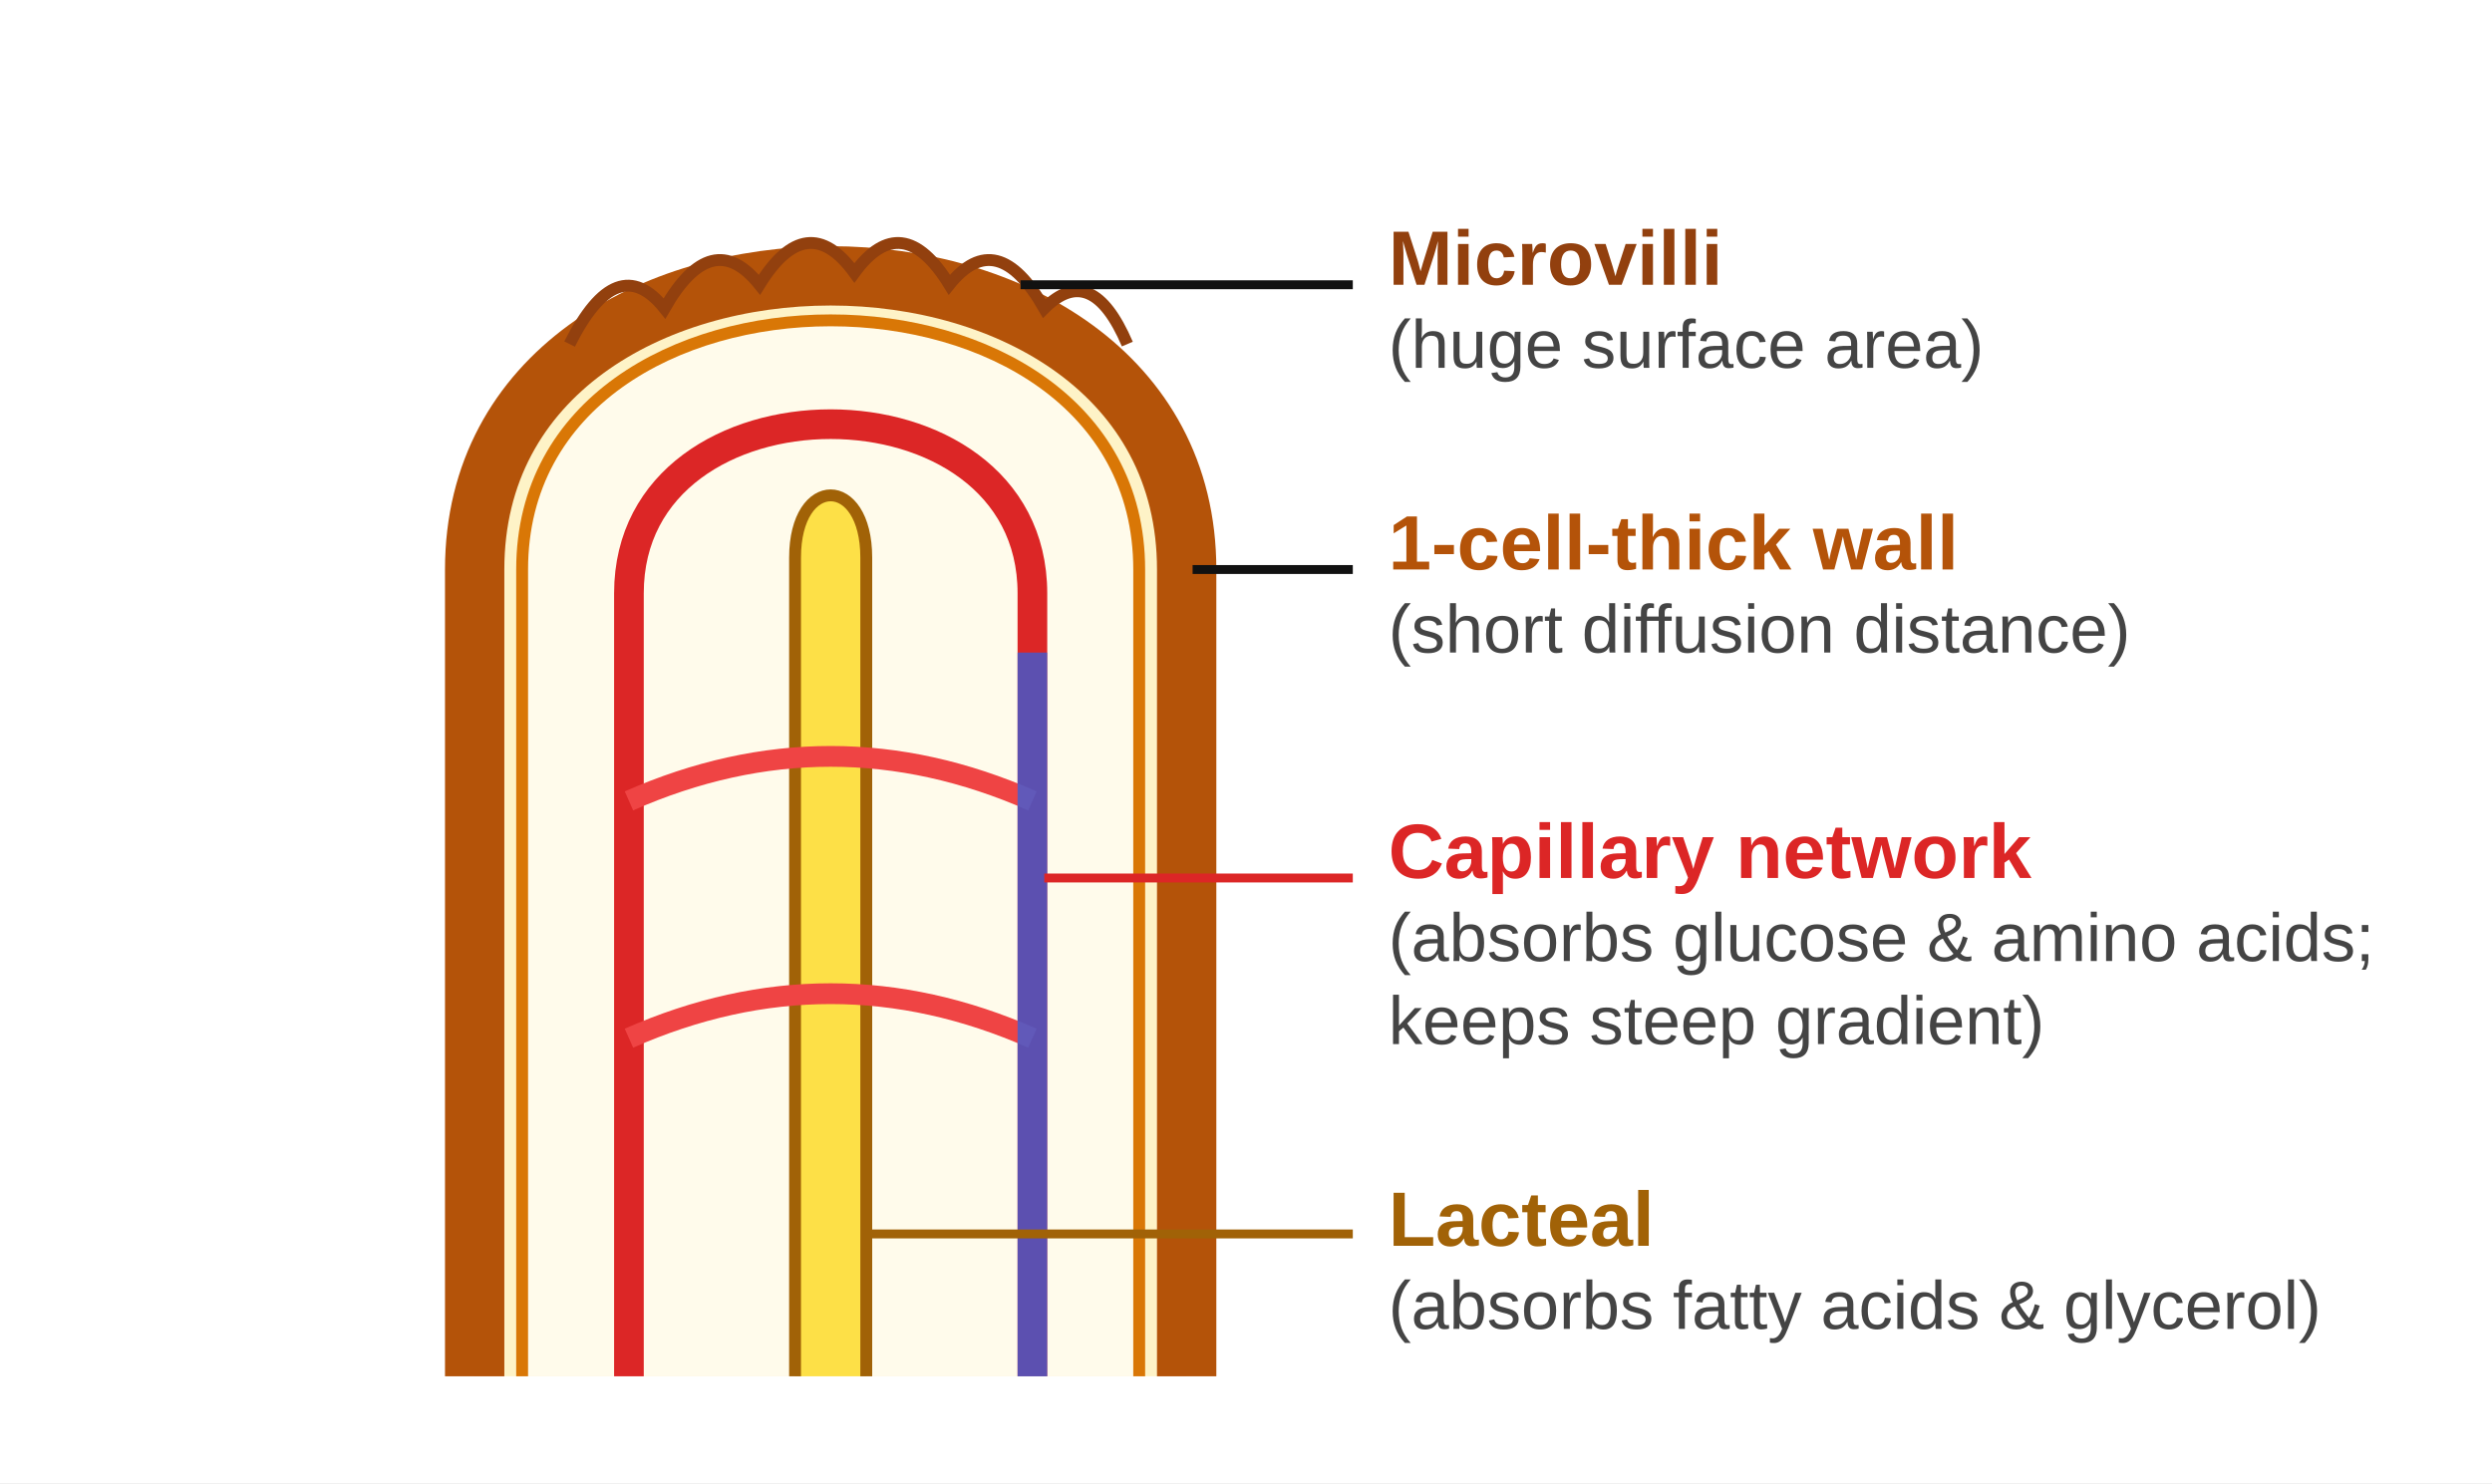
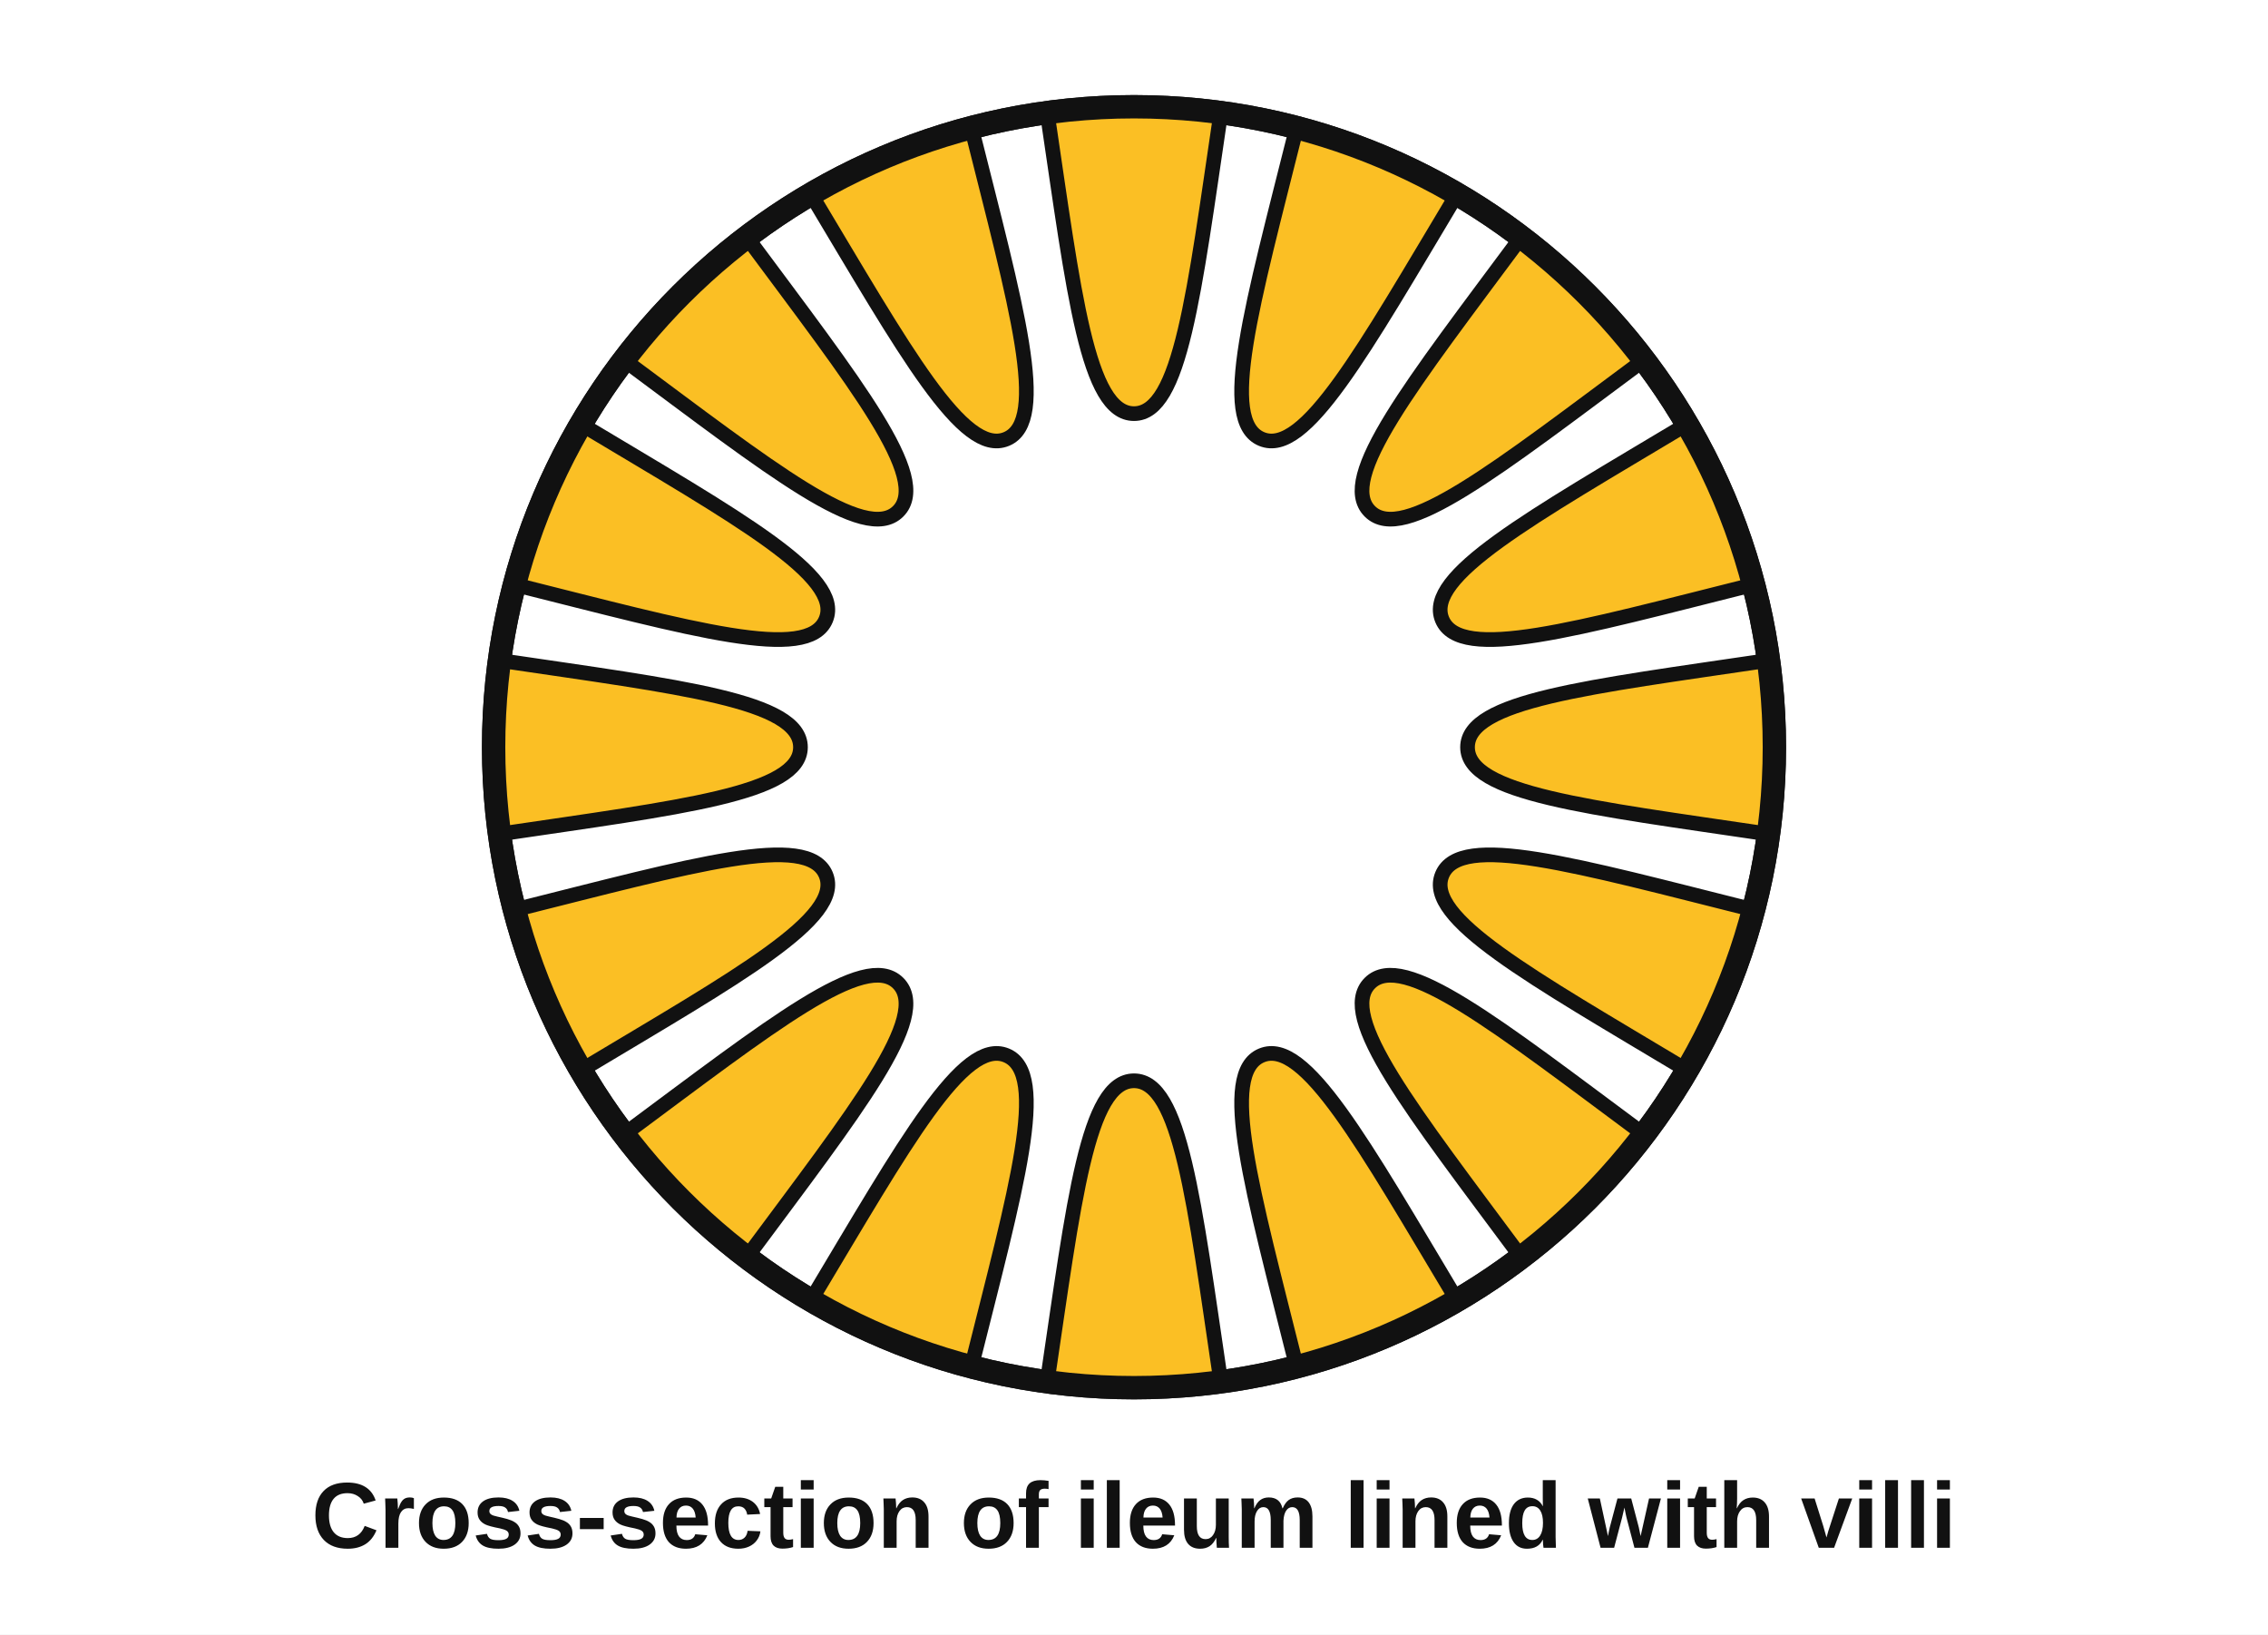
- <svg xmlns="http://www.w3.org/2000/svg" viewBox="0 0 420 250" width="420" height="250">
-   <rect width="420" height="250" fill="#fff" />
-   <path d="M 80 232 L 80 96 C 80 30 200 30 200 96 L 200 232" fill="#fef3c7" stroke="#b45309" stroke-width="10" />
-   <path d="M 88 232 L 88 96 C 88 40 192 40 192 96 L 192 232" fill="#fffbeb" stroke="#d97706" stroke-width="2" />
-   <path d="M 96 58 Q 104 42 112 52 Q 120 38 128 48 Q 136 35 144 46 Q 152 35 160 48 Q 168 38 176 52 Q 184 44 190 58" fill="none" stroke="#92400e" stroke-width="2" />
-   <path d="M 134 232 L 134 94 C 134 80 146 80 146 94 L 146 232" fill="#fde047" stroke="#a16207" stroke-width="2" />
-   <path d="M 106 232 L 106 100 C 106 62 174 62 174 100 L 174 232" fill="none" stroke="#dc2626" stroke-width="5" />
-   <path d="M 106 135 Q 140 120 174 135 M 106 175 Q 140 160 174 175" fill="none" stroke="#ef4444" stroke-width="3.5" />
-   <path d="M 174 110 L 174 232" fill="none" stroke="#2563eb" stroke-width="5" opacity=".7" />
-   <text x="234" y="48" font-family="Barlow, Arial, sans-serif" font-size="13" font-weight="700" fill="#92400e">Microvilli</text>
-   <text x="234" y="62" font-family="Barlow, Arial, sans-serif" font-size="11.5" fill="#444">(huge surface area)</text>
-   <line x1="172" y1="48" x2="228" y2="48" stroke="#111" stroke-width="1.5" />
-   <text x="234" y="96" font-family="Barlow, Arial, sans-serif" font-size="13" font-weight="700" fill="#b45309">1-cell-thick wall</text>
-   <text x="234" y="110" font-family="Barlow, Arial, sans-serif" font-size="11.5" fill="#444">(short diffusion distance)</text>
-   <line x1="201" y1="96" x2="228" y2="96" stroke="#111" stroke-width="1.5" />
-   <text x="234" y="148" font-family="Barlow, Arial, sans-serif" font-size="13" font-weight="700" fill="#dc2626">Capillary network</text>
-   <text x="234" y="162" font-family="Barlow, Arial, sans-serif" font-size="11.5" fill="#444">(absorbs glucose &amp; amino acids;</text>
-   <text x="234" y="176" font-family="Barlow, Arial, sans-serif" font-size="11.5" fill="#444">keeps steep gradient)</text>
-   <line x1="176" y1="148" x2="228" y2="148" stroke="#dc2626" stroke-width="1.5" />
-   <text x="234" y="210" font-family="Barlow, Arial, sans-serif" font-size="13" font-weight="700" fill="#a16207">Lacteal</text>
-   <text x="234" y="224" font-family="Barlow, Arial, sans-serif" font-size="11.5" fill="#444">(absorbs fatty acids &amp; glycerol)</text>
-   <line x1="147" y1="208" x2="228" y2="208" stroke="#a16207" stroke-width="1.5" />
+ <svg xmlns="http://www.w3.org/2000/svg" viewBox="0 0 340 245" width="340" height="245">
+   <rect width="340" height="245" fill="#fff" />
+   <circle cx="170" cy="112" r="96" fill="#fff" stroke="#111" stroke-width="3.5" />
+   <g fill="#fbbf24" stroke="#111" stroke-width="2.2" stroke-linejoin="round">
+     <path d="M 157 17 C 161 44 163 62 170 62 C 177 62 179 44 183 17 A 95 95 0 0 0 157 17 Z" />
+     <path d="M 157 17 C 161 44 163 62 170 62 C 177 62 179 44 183 17 A 95 95 0 0 0 157 17 Z" transform="rotate(22.5 170 112)" />
+     <path d="M 157 17 C 161 44 163 62 170 62 C 177 62 179 44 183 17 A 95 95 0 0 0 157 17 Z" transform="rotate(45 170 112)" />
+     <path d="M 157 17 C 161 44 163 62 170 62 C 177 62 179 44 183 17 A 95 95 0 0 0 157 17 Z" transform="rotate(67.5 170 112)" />
+     <path d="M 157 17 C 161 44 163 62 170 62 C 177 62 179 44 183 17 A 95 95 0 0 0 157 17 Z" transform="rotate(90 170 112)" />
+     <path d="M 157 17 C 161 44 163 62 170 62 C 177 62 179 44 183 17 A 95 95 0 0 0 157 17 Z" transform="rotate(112.5 170 112)" />
+     <path d="M 157 17 C 161 44 163 62 170 62 C 177 62 179 44 183 17 A 95 95 0 0 0 157 17 Z" transform="rotate(135 170 112)" />
+     <path d="M 157 17 C 161 44 163 62 170 62 C 177 62 179 44 183 17 A 95 95 0 0 0 157 17 Z" transform="rotate(157.5 170 112)" />
+     <path d="M 157 17 C 161 44 163 62 170 62 C 177 62 179 44 183 17 A 95 95 0 0 0 157 17 Z" transform="rotate(180 170 112)" />
+     <path d="M 157 17 C 161 44 163 62 170 62 C 177 62 179 44 183 17 A 95 95 0 0 0 157 17 Z" transform="rotate(202.5 170 112)" />
+     <path d="M 157 17 C 161 44 163 62 170 62 C 177 62 179 44 183 17 A 95 95 0 0 0 157 17 Z" transform="rotate(225 170 112)" />
+     <path d="M 157 17 C 161 44 163 62 170 62 C 177 62 179 44 183 17 A 95 95 0 0 0 157 17 Z" transform="rotate(247.5 170 112)" />
+     <path d="M 157 17 C 161 44 163 62 170 62 C 177 62 179 44 183 17 A 95 95 0 0 0 157 17 Z" transform="rotate(270 170 112)" />
+     <path d="M 157 17 C 161 44 163 62 170 62 C 177 62 179 44 183 17 A 95 95 0 0 0 157 17 Z" transform="rotate(292.5 170 112)" />
+     <path d="M 157 17 C 161 44 163 62 170 62 C 177 62 179 44 183 17 A 95 95 0 0 0 157 17 Z" transform="rotate(315 170 112)" />
+     <path d="M 157 17 C 161 44 163 62 170 62 C 177 62 179 44 183 17 A 95 95 0 0 0 157 17 Z" transform="rotate(337.5 170 112)" />
+   </g>
+   <circle cx="170" cy="112" r="96" fill="none" stroke="#111" stroke-width="3.5" />
+   <text x="170" y="232" font-family="Barlow, Arial, sans-serif" font-size="14" font-weight="700" fill="#111" text-anchor="middle">Cross-section of ileum lined with villi</text>
</svg>
